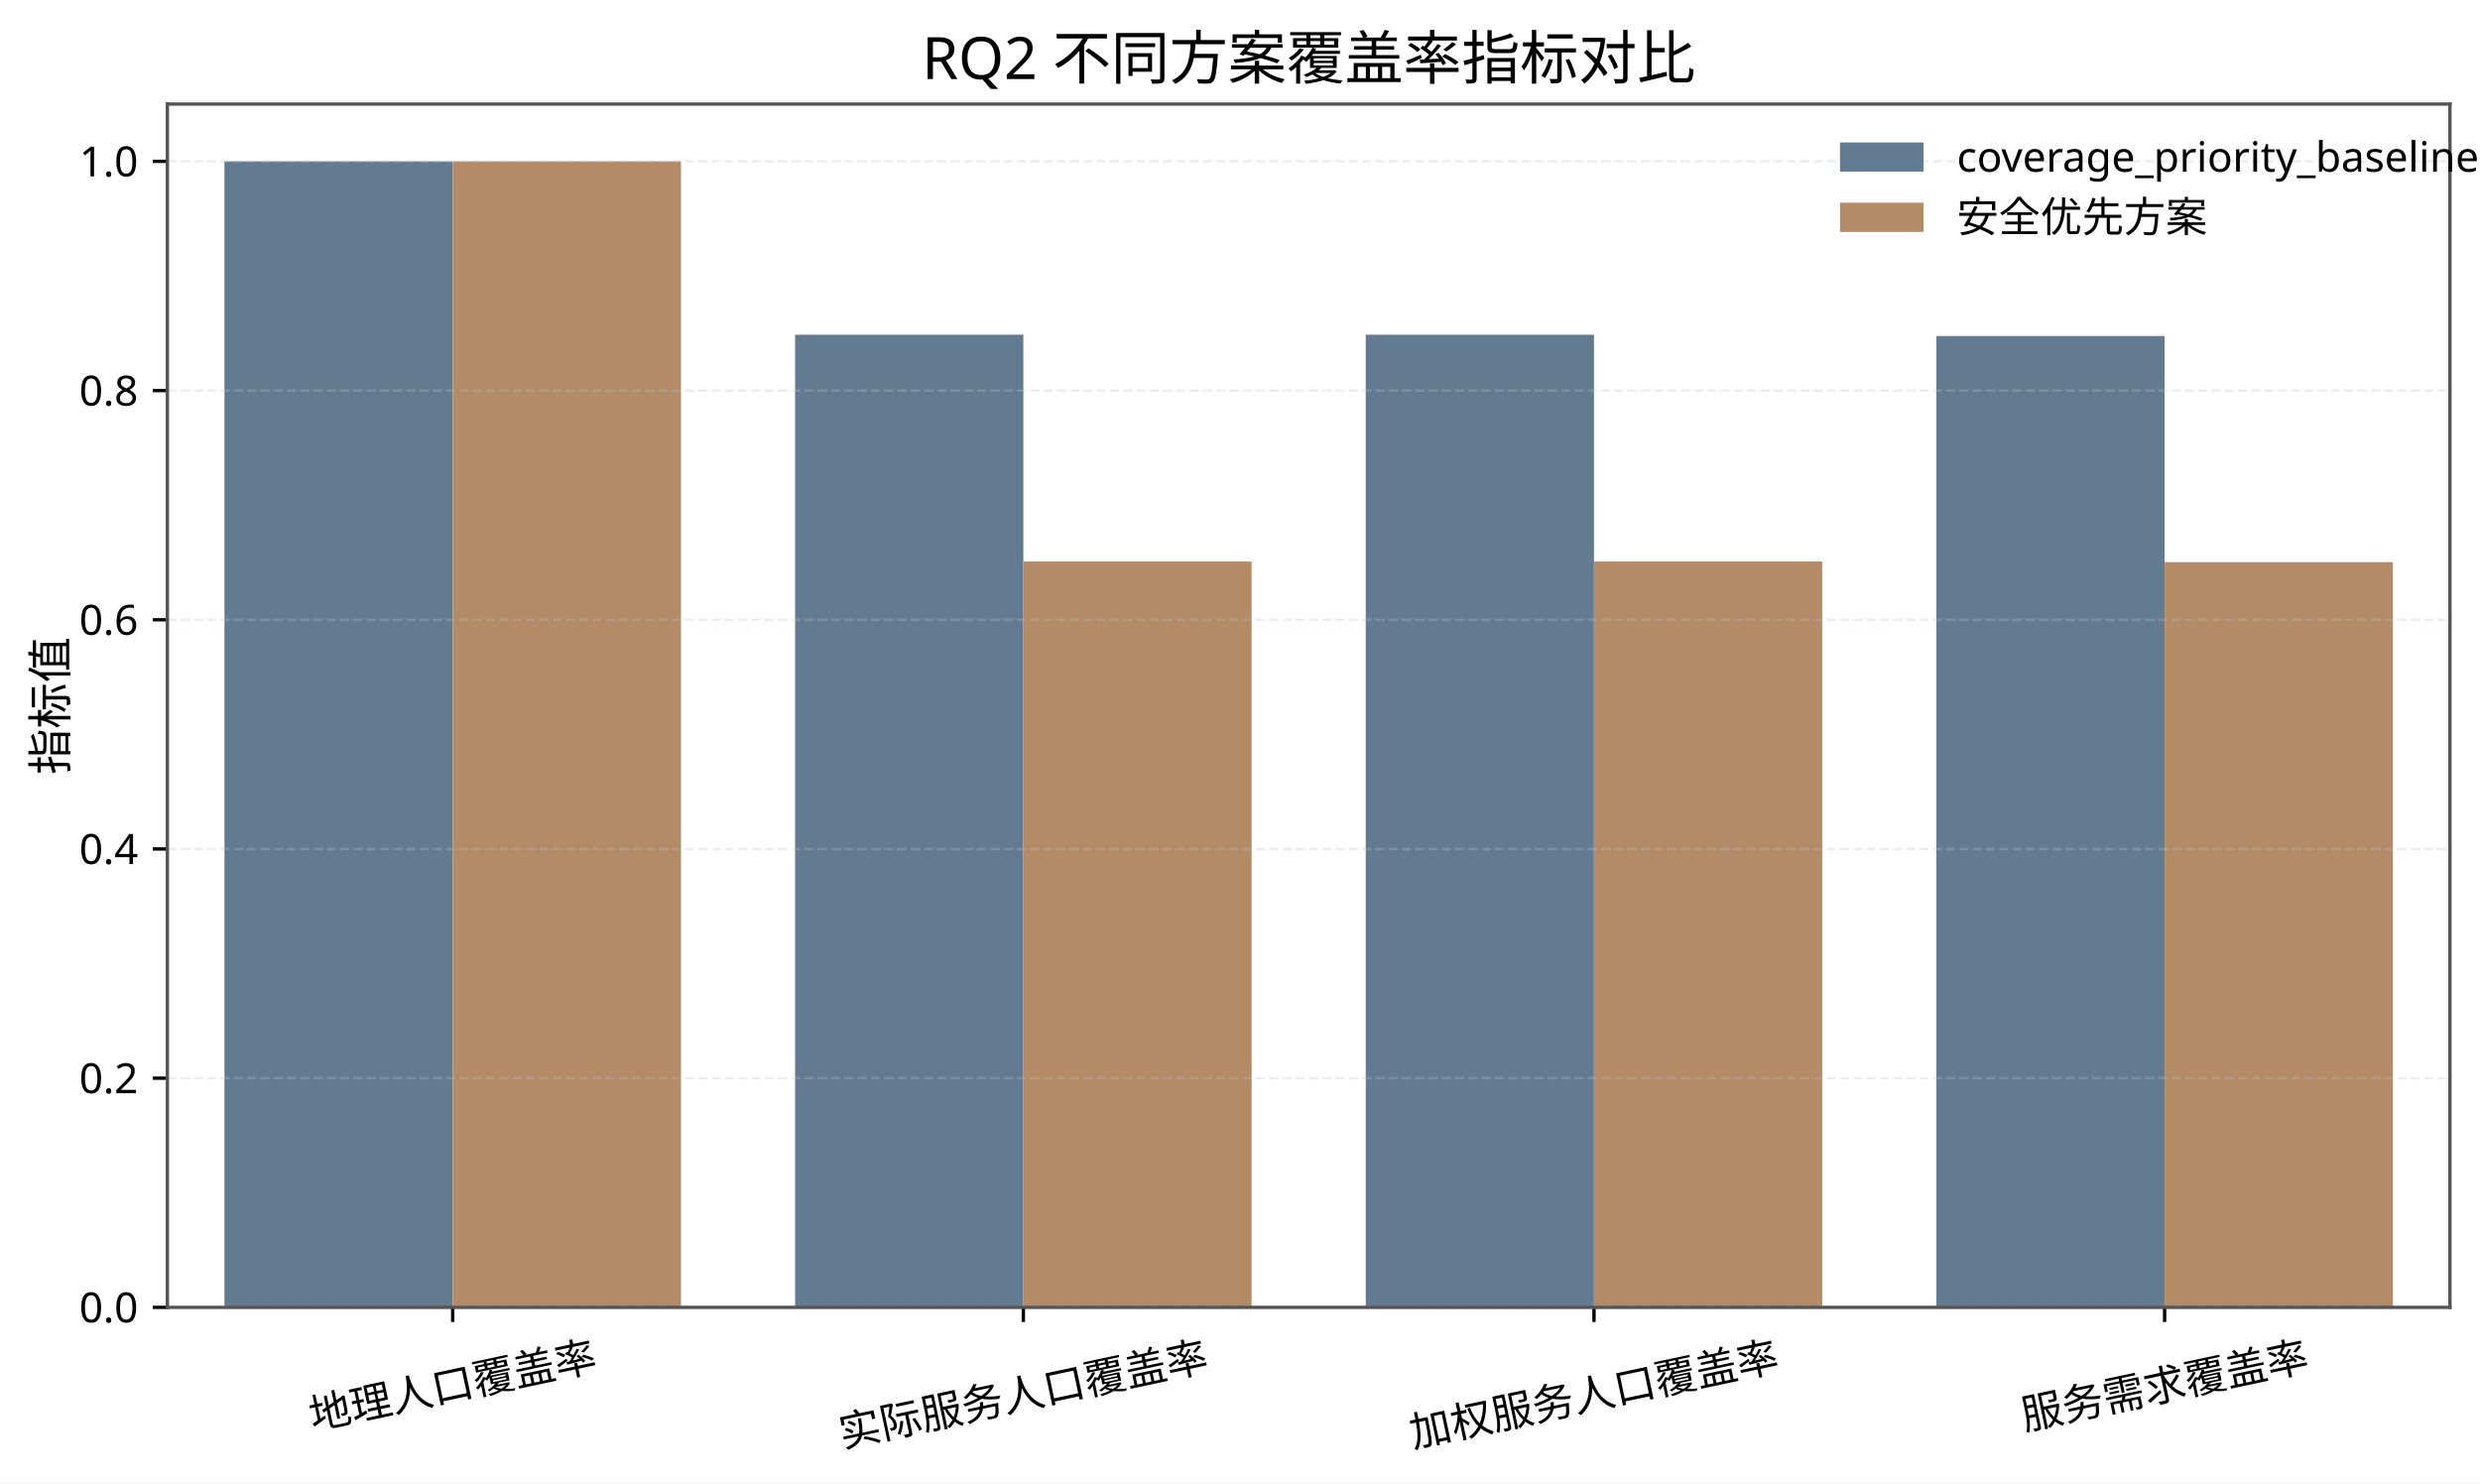
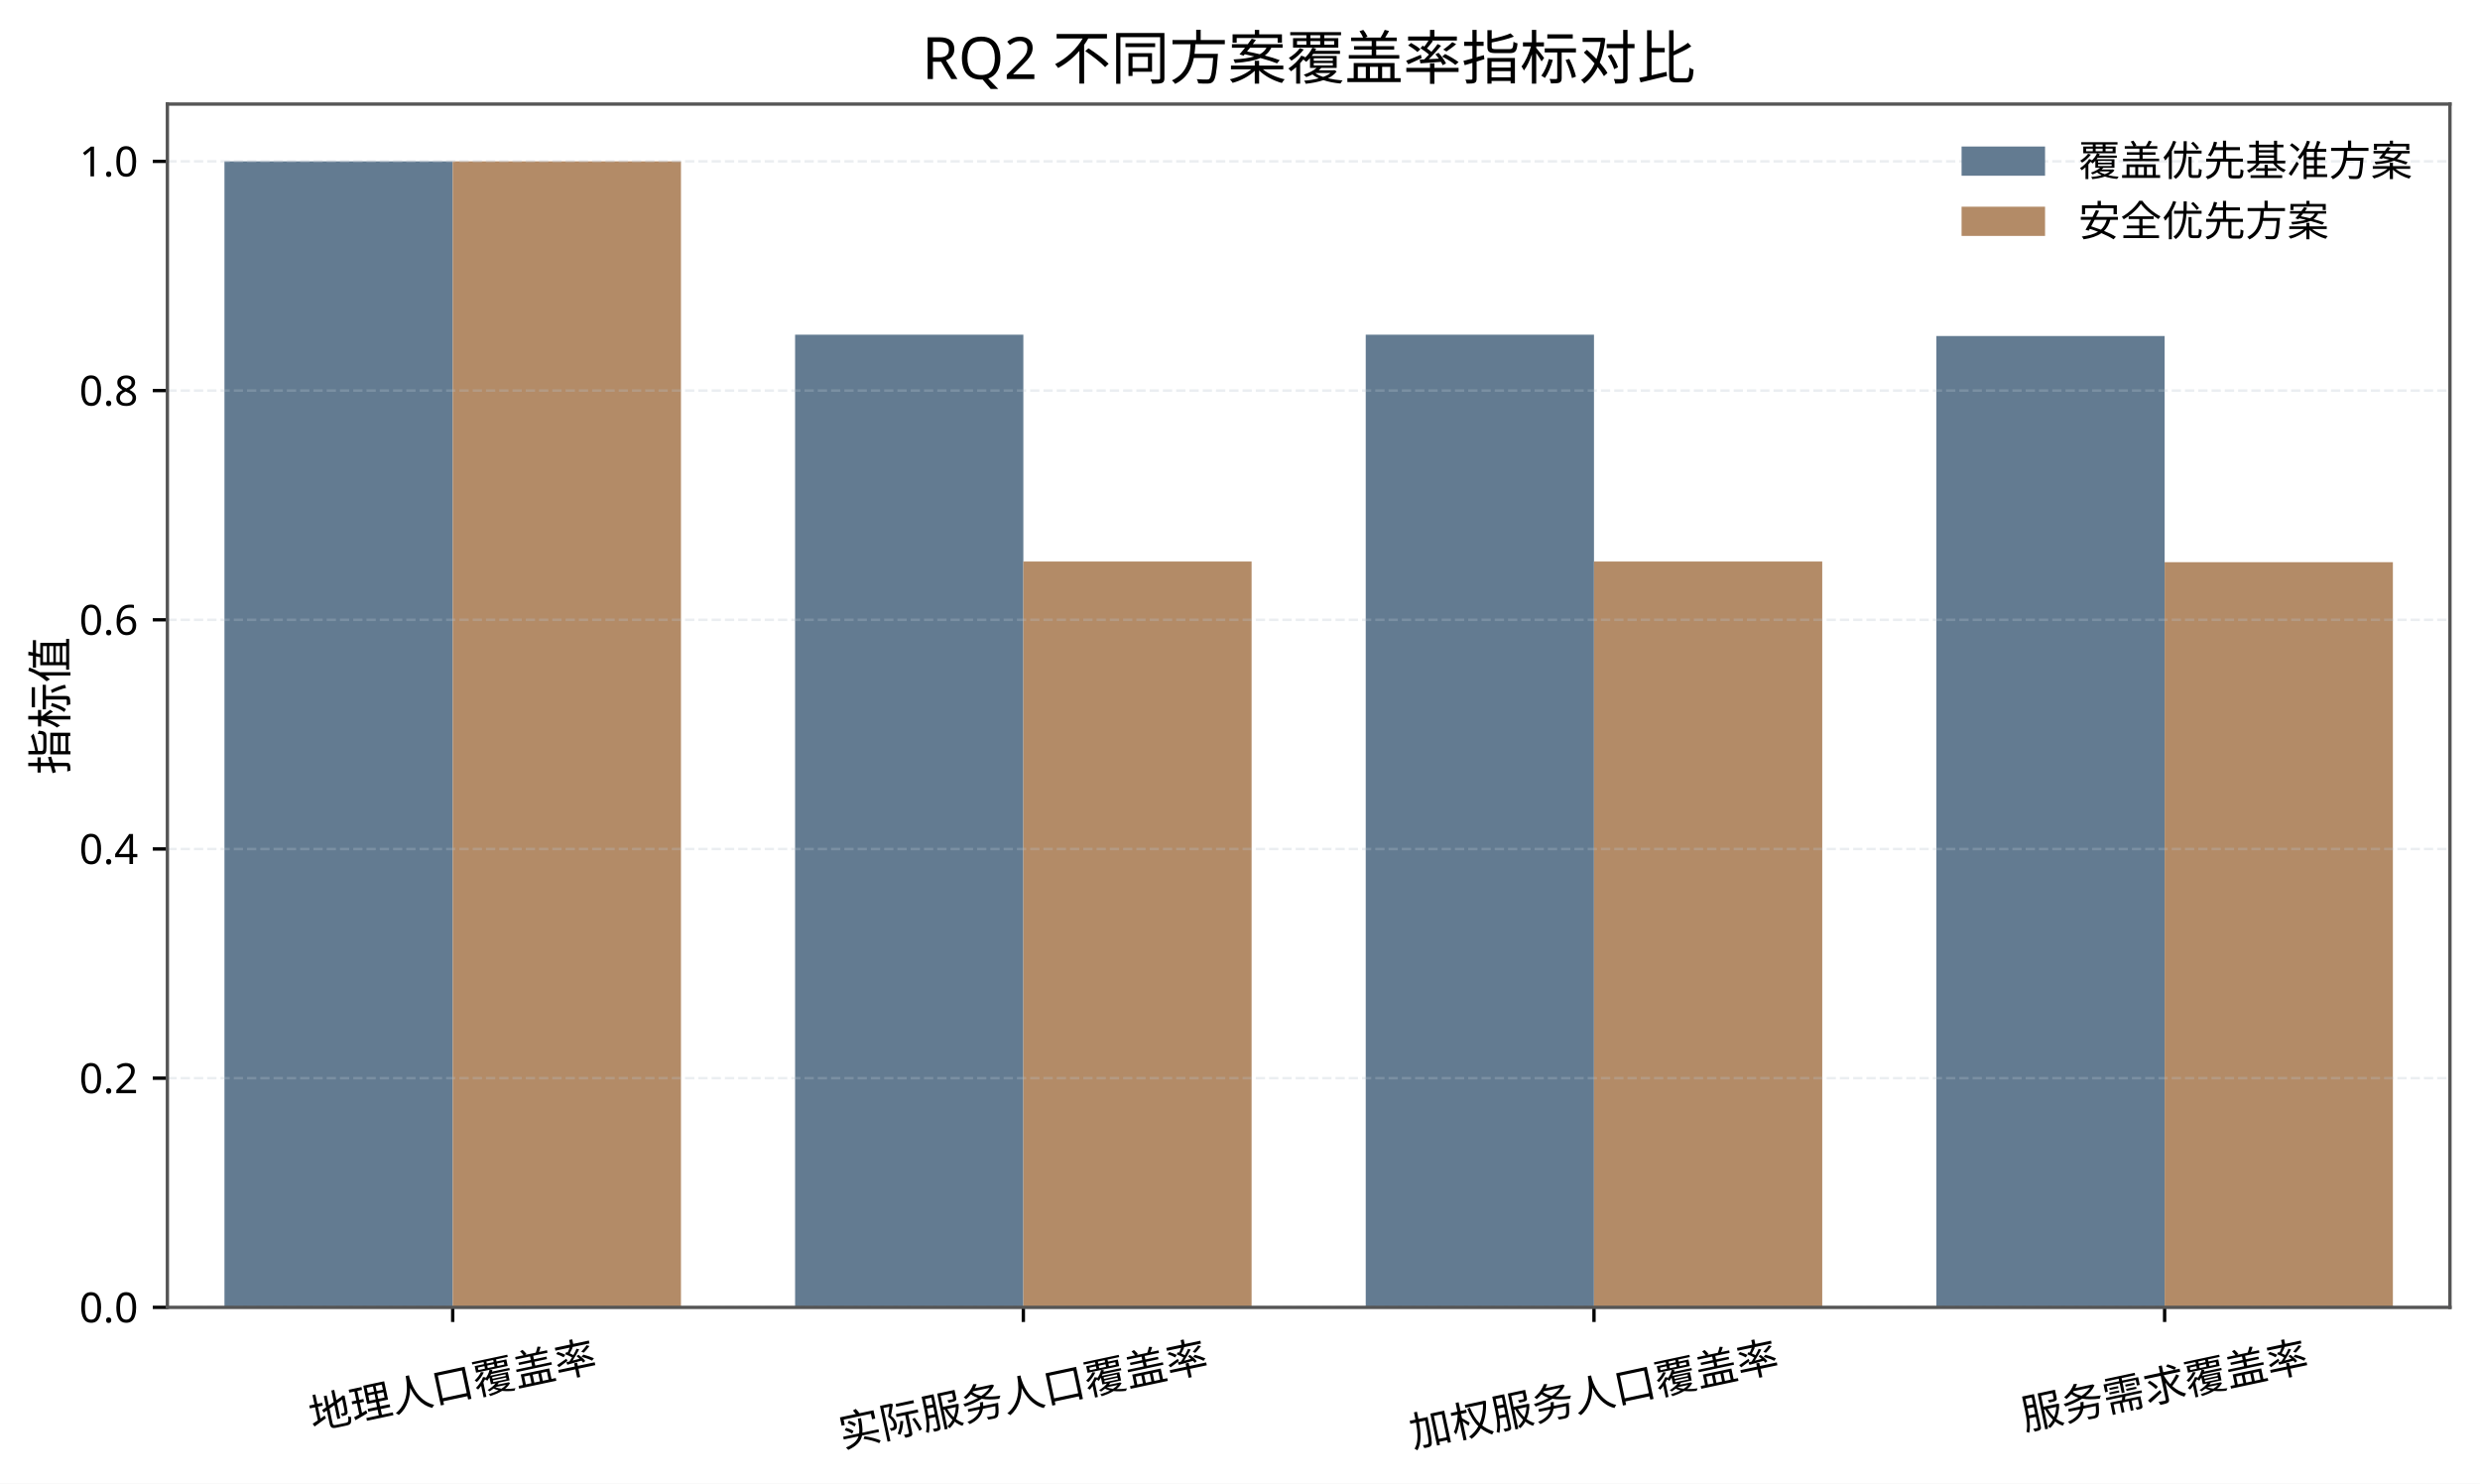
<svg xmlns="http://www.w3.org/2000/svg" xmlns:xlink="http://www.w3.org/1999/xlink" width="594.142pt" height="355.433pt" viewBox="0 0 594.142 355.433" version="1.1">
  <defs>
    <style type="text/css">*{stroke-linejoin: round; stroke-linecap: butt}</style>
  </defs>
  <g id="figure_1">
    <g id="patch_1">
      <path d="M 0 355.433  L 594.142 355.433  L 594.142 0  L 0 0  z " style="fill: #ffffff" />
    </g>
    <g id="axes_1">
      <g id="patch_2">
        <path d="M 40.102 313.22  L 586.942 313.22  L 586.942 24.932  L 40.102 24.932  z " style="fill: #ffffff" />
      </g>
      <g id="patch_3">
-         <path d="M 53.773 313.22  L 108.457 313.22  L 108.457 38.66  L 53.773 38.66  z " clip-path="url(#p91c0c8ed81)" style="fill: #637b91" />
+         <path d="M 53.773 313.22  L 108.457 313.22  L 108.457 38.66  L 53.773 38.66  z " clip-path="url(#p87b837b451)" style="fill: #637b91" />
      </g>
      <g id="patch_4">
-         <path d="M 190.483 313.22  L 245.167 313.22  L 245.167 80.189  L 190.483 80.189  z " clip-path="url(#p91c0c8ed81)" style="fill: #637b91" />
+         <path d="M 190.483 313.22  L 245.167 313.22  L 245.167 80.189  L 190.483 80.189  z " clip-path="url(#p87b837b451)" style="fill: #637b91" />
      </g>
      <g id="patch_5">
-         <path d="M 327.193 313.22  L 381.877 313.22  L 381.877 80.189  L 327.193 80.189  z " clip-path="url(#p91c0c8ed81)" style="fill: #637b91" />
+         <path d="M 327.193 313.22  L 381.877 313.22  L 381.877 80.189  L 327.193 80.189  z " clip-path="url(#p87b837b451)" style="fill: #637b91" />
      </g>
      <g id="patch_6">
-         <path d="M 463.903 313.22  L 518.587 313.22  L 518.587 80.498  L 463.903 80.498  z " clip-path="url(#p91c0c8ed81)" style="fill: #637b91" />
+         <path d="M 463.903 313.22  L 518.587 313.22  L 518.587 80.498  L 463.903 80.498  z " clip-path="url(#p87b837b451)" style="fill: #637b91" />
      </g>
      <g id="patch_7">
-         <path d="M 108.457 313.22  L 163.141 313.22  L 163.141 38.66  L 108.457 38.66  z " clip-path="url(#p91c0c8ed81)" style="fill: #b38b67" />
+         <path d="M 108.457 313.22  L 163.141 313.22  L 163.141 38.66  L 108.457 38.66  z " clip-path="url(#p87b837b451)" style="fill: #b38b67" />
      </g>
      <g id="patch_8">
-         <path d="M 245.167 313.22  L 299.851 313.22  L 299.851 134.535  L 245.167 134.535  z " clip-path="url(#p91c0c8ed81)" style="fill: #b38b67" />
+         <path d="M 245.167 313.22  L 299.851 313.22  L 299.851 134.535  L 245.167 134.535  z " clip-path="url(#p87b837b451)" style="fill: #b38b67" />
      </g>
      <g id="patch_9">
-         <path d="M 381.877 313.22  L 436.561 313.22  L 436.561 134.535  L 381.877 134.535  z " clip-path="url(#p91c0c8ed81)" style="fill: #b38b67" />
+         <path d="M 381.877 313.22  L 436.561 313.22  L 436.561 134.535  L 381.877 134.535  z " clip-path="url(#p87b837b451)" style="fill: #b38b67" />
      </g>
      <g id="patch_10">
-         <path d="M 518.587 313.22  L 573.271 313.22  L 573.271 134.682  L 518.587 134.682  z " clip-path="url(#p91c0c8ed81)" style="fill: #b38b67" />
+         <path d="M 518.587 313.22  L 573.271 313.22  L 573.271 134.682  L 518.587 134.682  z " clip-path="url(#p87b837b451)" style="fill: #b38b67" />
      </g>
      <g id="patch_11">
-         <path d="M 108.457 313.22  L 108.457 313.22  L 108.457 313.22  L 108.457 313.22  z " clip-path="url(#p91c0c8ed81)" style="fill: #637b91" />
+         <path d="M 108.457 313.22  L 108.457 313.22  L 108.457 313.22  L 108.457 313.22  z " clip-path="url(#p87b837b451)" style="fill: #637b91" />
      </g>
      <g id="patch_12">
-         <path d="M 108.457 313.22  L 108.457 313.22  L 108.457 313.22  L 108.457 313.22  z " clip-path="url(#p91c0c8ed81)" style="fill: #b38b67" />
+         <path d="M 108.457 313.22  L 108.457 313.22  L 108.457 313.22  L 108.457 313.22  z " clip-path="url(#p87b837b451)" style="fill: #b38b67" />
      </g>
      <g id="matplotlib.axis_1">
        <g id="xtick_1">
          <g id="line2d_1">
            <defs>
-               <path id="m050bc060d0" d="M 0 0  L 0 3.5  " style="stroke: #000000; stroke-width: 0.8" />
+               <path id="m9bb45b5e71" d="M 0 0  L 0 3.5  " style="stroke: #000000; stroke-width: 0.8" />
            </defs>
            <g>
-               <use xlink:href="#m050bc060d0" x="108.457" y="313.22" style="stroke: #000000; stroke-width: 0.8" />
+               <use xlink:href="#m9bb45b5e71" x="108.457" y="313.22" style="stroke: #000000; stroke-width: 0.8" />
            </g>
          </g>
          <g id="text_1">
            <text style="font-size: 10px; font-family: 'Songti SC'" transform="translate(74.91676 342.6765) rotate(-12)">地理人口覆盖率</text>
          </g>
        </g>
        <g id="xtick_2">
          <g id="line2d_2">
            <g>
-               <use xlink:href="#m050bc060d0" x="245.167" y="313.22" style="stroke: #000000; stroke-width: 0.8" />
+               <use xlink:href="#m9bb45b5e71" x="245.167" y="313.22" style="stroke: #000000; stroke-width: 0.8" />
            </g>
          </g>
          <g id="text_2">
            <text style="font-size: 10px; font-family: 'Songti SC'" transform="translate(201.8493 346.873) rotate(-12)">实际服务人口覆盖率</text>
          </g>
        </g>
        <g id="xtick_3">
          <g id="line2d_3">
            <g>
-               <use xlink:href="#m050bc060d0" x="381.877" y="313.22" style="stroke: #000000; stroke-width: 0.8" />
+               <use xlink:href="#m9bb45b5e71" x="381.877" y="313.22" style="stroke: #000000; stroke-width: 0.8" />
            </g>
          </g>
          <g id="text_3">
            <text style="font-size: 10px; font-family: 'Songti SC'" transform="translate(338.5584 346.8638) rotate(-12)">加权服务人口覆盖率</text>
          </g>
        </g>
        <g id="xtick_4">
          <g id="line2d_4">
            <g>
-               <use xlink:href="#m050bc060d0" x="518.587" y="313.22" style="stroke: #000000; stroke-width: 0.8" />
+               <use xlink:href="#m9bb45b5e71" x="518.587" y="313.22" style="stroke: #000000; stroke-width: 0.8" />
            </g>
          </g>
          <g id="text_4">
            <text style="font-size: 10px; font-family: 'Songti SC'" transform="translate(485.0468 342.6765) rotate(-12)">服务需求覆盖率</text>
          </g>
        </g>
      </g>
      <g id="matplotlib.axis_2">
        <g id="ytick_1">
          <g id="line2d_5">
-             <path d="M 40.102 313.22  L 586.942 313.22  " clip-path="url(#p91c0c8ed81)" style="fill: none; stroke-dasharray: 2.22,0.96; stroke-dashoffset: 0; stroke: #b8c2cc; stroke-opacity: 0.28; stroke-width: 0.6" />
+             <path d="M 40.102 313.22  L 586.942 313.22  " clip-path="url(#p87b837b451)" style="fill: none; stroke-dasharray: 2.22,0.96; stroke-dashoffset: 0; stroke: #b8c2cc; stroke-opacity: 0.28; stroke-width: 0.6" />
          </g>
          <g id="line2d_6">
            <defs>
-               <path id="mcf03dd8687" d="M 0 0  L -3.5 0  " style="stroke: #000000; stroke-width: 0.8" />
+               <path id="mee5efde8e8" d="M 0 0  L -3.5 0  " style="stroke: #000000; stroke-width: 0.8" />
            </defs>
            <g>
-               <use xlink:href="#mcf03dd8687" x="40.102" y="313.22" style="stroke: #000000; stroke-width: 0.8" />
+               <use xlink:href="#mee5efde8e8" x="40.102" y="313.22" style="stroke: #000000; stroke-width: 0.8" />
            </g>
          </g>
          <g id="text_5">
            <text style="font-size: 10px; font-family: 'Songti SC'; text-anchor: end" x="33.102" y="316.82" transform="rotate(-0 33.10156 316.8196)">0.0</text>
          </g>
        </g>
        <g id="ytick_2">
          <g id="line2d_7">
-             <path d="M 40.102 258.308  L 586.942 258.308  " clip-path="url(#p91c0c8ed81)" style="fill: none; stroke-dasharray: 2.22,0.96; stroke-dashoffset: 0; stroke: #b8c2cc; stroke-opacity: 0.28; stroke-width: 0.6" />
+             <path d="M 40.102 258.308  L 586.942 258.308  " clip-path="url(#p87b837b451)" style="fill: none; stroke-dasharray: 2.22,0.96; stroke-dashoffset: 0; stroke: #b8c2cc; stroke-opacity: 0.28; stroke-width: 0.6" />
          </g>
          <g id="line2d_8">
            <g>
-               <use xlink:href="#mcf03dd8687" x="40.102" y="258.308" style="stroke: #000000; stroke-width: 0.8" />
+               <use xlink:href="#mee5efde8e8" x="40.102" y="258.308" style="stroke: #000000; stroke-width: 0.8" />
            </g>
          </g>
          <g id="text_6">
            <text style="font-size: 10px; font-family: 'Songti SC'; text-anchor: end" x="33.102" y="261.908" transform="rotate(-0 33.10156 261.9076)">0.2</text>
          </g>
        </g>
        <g id="ytick_3">
          <g id="line2d_9">
-             <path d="M 40.102 203.396  L 586.942 203.396  " clip-path="url(#p91c0c8ed81)" style="fill: none; stroke-dasharray: 2.22,0.96; stroke-dashoffset: 0; stroke: #b8c2cc; stroke-opacity: 0.28; stroke-width: 0.6" />
+             <path d="M 40.102 203.396  L 586.942 203.396  " clip-path="url(#p87b837b451)" style="fill: none; stroke-dasharray: 2.22,0.96; stroke-dashoffset: 0; stroke: #b8c2cc; stroke-opacity: 0.28; stroke-width: 0.6" />
          </g>
          <g id="line2d_10">
            <g>
-               <use xlink:href="#mcf03dd8687" x="40.102" y="203.396" style="stroke: #000000; stroke-width: 0.8" />
+               <use xlink:href="#mee5efde8e8" x="40.102" y="203.396" style="stroke: #000000; stroke-width: 0.8" />
            </g>
          </g>
          <g id="text_7">
            <text style="font-size: 10px; font-family: 'Songti SC'; text-anchor: end" x="33.102" y="206.996" transform="rotate(-0 33.10156 206.9956)">0.4</text>
          </g>
        </g>
        <g id="ytick_4">
          <g id="line2d_11">
-             <path d="M 40.102 148.484  L 586.942 148.484  " clip-path="url(#p91c0c8ed81)" style="fill: none; stroke-dasharray: 2.22,0.96; stroke-dashoffset: 0; stroke: #b8c2cc; stroke-opacity: 0.28; stroke-width: 0.6" />
+             <path d="M 40.102 148.484  L 586.942 148.484  " clip-path="url(#p87b837b451)" style="fill: none; stroke-dasharray: 2.22,0.96; stroke-dashoffset: 0; stroke: #b8c2cc; stroke-opacity: 0.28; stroke-width: 0.6" />
          </g>
          <g id="line2d_12">
            <g>
-               <use xlink:href="#mcf03dd8687" x="40.102" y="148.484" style="stroke: #000000; stroke-width: 0.8" />
+               <use xlink:href="#mee5efde8e8" x="40.102" y="148.484" style="stroke: #000000; stroke-width: 0.8" />
            </g>
          </g>
          <g id="text_8">
            <text style="font-size: 10px; font-family: 'Songti SC'; text-anchor: end" x="33.102" y="152.084" transform="rotate(-0 33.10156 152.0836)">0.6</text>
          </g>
        </g>
        <g id="ytick_5">
          <g id="line2d_13">
-             <path d="M 40.102 93.572  L 586.942 93.572  " clip-path="url(#p91c0c8ed81)" style="fill: none; stroke-dasharray: 2.22,0.96; stroke-dashoffset: 0; stroke: #b8c2cc; stroke-opacity: 0.28; stroke-width: 0.6" />
+             <path d="M 40.102 93.572  L 586.942 93.572  " clip-path="url(#p87b837b451)" style="fill: none; stroke-dasharray: 2.22,0.96; stroke-dashoffset: 0; stroke: #b8c2cc; stroke-opacity: 0.28; stroke-width: 0.6" />
          </g>
          <g id="line2d_14">
            <g>
-               <use xlink:href="#mcf03dd8687" x="40.102" y="93.572" style="stroke: #000000; stroke-width: 0.8" />
+               <use xlink:href="#mee5efde8e8" x="40.102" y="93.572" style="stroke: #000000; stroke-width: 0.8" />
            </g>
          </g>
          <g id="text_9">
            <text style="font-size: 10px; font-family: 'Songti SC'; text-anchor: end" x="33.102" y="97.172" transform="rotate(-0 33.10156 97.17156)">0.8</text>
          </g>
        </g>
        <g id="ytick_6">
          <g id="line2d_15">
-             <path d="M 40.102 38.66  L 586.942 38.66  " clip-path="url(#p91c0c8ed81)" style="fill: none; stroke-dasharray: 2.22,0.96; stroke-dashoffset: 0; stroke: #b8c2cc; stroke-opacity: 0.28; stroke-width: 0.6" />
+             <path d="M 40.102 38.66  L 586.942 38.66  " clip-path="url(#p87b837b451)" style="fill: none; stroke-dasharray: 2.22,0.96; stroke-dashoffset: 0; stroke: #b8c2cc; stroke-opacity: 0.28; stroke-width: 0.6" />
          </g>
          <g id="line2d_16">
            <g>
-               <use xlink:href="#mcf03dd8687" x="40.102" y="38.66" style="stroke: #000000; stroke-width: 0.8" />
+               <use xlink:href="#mee5efde8e8" x="40.102" y="38.66" style="stroke: #000000; stroke-width: 0.8" />
            </g>
          </g>
          <g id="text_10">
            <text style="font-size: 10px; font-family: 'Songti SC'; text-anchor: end" x="33.102" y="42.26" transform="rotate(-0 33.10156 42.25956)">1.0</text>
          </g>
        </g>
        <g id="text_11">
          <text style="font-size: 11px; font-family: 'Songti SC'; text-anchor: middle" x="16" y="169.076" transform="rotate(-90 16 169.0756)">指标值</text>
        </g>
      </g>
      <g id="line2d_17">
-         <path clip-path="url(#p91c0c8ed81)" style="fill: none; stroke: #424242; stroke-width: 2.25; stroke-linecap: square" />
+         <path clip-path="url(#p87b837b451)" style="fill: none; stroke: #424242; stroke-width: 2.25; stroke-linecap: square" />
      </g>
      <g id="line2d_18">
-         <path clip-path="url(#p91c0c8ed81)" style="fill: none; stroke: #424242; stroke-width: 2.25; stroke-linecap: square" />
+         <path clip-path="url(#p87b837b451)" style="fill: none; stroke: #424242; stroke-width: 2.25; stroke-linecap: square" />
      </g>
      <g id="line2d_19">
-         <path clip-path="url(#p91c0c8ed81)" style="fill: none; stroke: #424242; stroke-width: 2.25; stroke-linecap: square" />
+         <path clip-path="url(#p87b837b451)" style="fill: none; stroke: #424242; stroke-width: 2.25; stroke-linecap: square" />
      </g>
      <g id="line2d_20">
-         <path clip-path="url(#p91c0c8ed81)" style="fill: none; stroke: #424242; stroke-width: 2.25; stroke-linecap: square" />
+         <path clip-path="url(#p87b837b451)" style="fill: none; stroke: #424242; stroke-width: 2.25; stroke-linecap: square" />
      </g>
      <g id="line2d_21">
-         <path clip-path="url(#p91c0c8ed81)" style="fill: none; stroke: #424242; stroke-width: 2.25; stroke-linecap: square" />
+         <path clip-path="url(#p87b837b451)" style="fill: none; stroke: #424242; stroke-width: 2.25; stroke-linecap: square" />
      </g>
      <g id="line2d_22">
-         <path clip-path="url(#p91c0c8ed81)" style="fill: none; stroke: #424242; stroke-width: 2.25; stroke-linecap: square" />
+         <path clip-path="url(#p87b837b451)" style="fill: none; stroke: #424242; stroke-width: 2.25; stroke-linecap: square" />
      </g>
      <g id="line2d_23">
-         <path clip-path="url(#p91c0c8ed81)" style="fill: none; stroke: #424242; stroke-width: 2.25; stroke-linecap: square" />
+         <path clip-path="url(#p87b837b451)" style="fill: none; stroke: #424242; stroke-width: 2.25; stroke-linecap: square" />
      </g>
      <g id="line2d_24">
-         <path clip-path="url(#p91c0c8ed81)" style="fill: none; stroke: #424242; stroke-width: 2.25; stroke-linecap: square" />
+         <path clip-path="url(#p87b837b451)" style="fill: none; stroke: #424242; stroke-width: 2.25; stroke-linecap: square" />
      </g>
      <g id="patch_13">
        <path d="M 40.102 313.22  L 40.102 24.932  " style="fill: none; stroke: #555555; stroke-width: 0.8; stroke-linejoin: miter; stroke-linecap: square" />
      </g>
      <g id="patch_14">
        <path d="M 586.942 313.22  L 586.942 24.932  " style="fill: none; stroke: #555555; stroke-width: 0.8; stroke-linejoin: miter; stroke-linecap: square" />
      </g>
      <g id="patch_15">
        <path d="M 40.102 313.22  L 586.942 313.22  " style="fill: none; stroke: #555555; stroke-width: 0.8; stroke-linejoin: miter; stroke-linecap: square" />
      </g>
      <g id="patch_16">
        <path d="M 40.102 24.932  L 586.942 24.932  " style="fill: none; stroke: #555555; stroke-width: 0.8; stroke-linejoin: miter; stroke-linecap: square" />
      </g>
      <g id="text_12">
        <text style="font-size: 14px; font-family: 'Songti SC'; text-anchor: middle" x="313.522" y="18.932" transform="rotate(-0 313.5216 18.93156)">RQ2 不同方案覆盖率指标对比</text>
      </g>
      <g id="legend_1">
        <g id="patch_17">
-           <path d="M 440.817 41.132  L 460.817 41.132  L 460.817 34.132  L 440.817 34.132  z " style="fill: #637b91" />
+           <path d="M 469.942 42.102  L 489.942 42.102  L 489.942 35.102  L 469.942 35.102  z " style="fill: #637b91" />
        </g>
        <g id="text_13">
-           <text style="font-size: 10px; font-family: 'Songti SC'; text-anchor: start" x="468.817" y="41.132" transform="rotate(-0 468.8166 41.13156)">coverage_priority_baseline</text>
+           <text style="font-size: 10px; font-family: 'Songti SC'; text-anchor: start" x="497.942" y="42.102" transform="rotate(-0 497.9416 42.10187)">覆盖优先基准方案</text>
        </g>
        <g id="patch_18">
-           <path d="M 440.817 55.561  L 460.817 55.561  L 460.817 48.561  L 440.817 48.561  z " style="fill: #b38b67" />
+           <path d="M 469.942 56.522  L 489.942 56.522  L 489.942 49.522  L 469.942 49.522  z " style="fill: #b38b67" />
        </g>
        <g id="text_14">
-           <text style="font-size: 10px; font-family: 'Songti SC'; text-anchor: start" x="468.817" y="55.561" transform="rotate(-0 468.8166 55.56125)">安全优先方案</text>
+           <text style="font-size: 10px; font-family: 'Songti SC'; text-anchor: start" x="497.942" y="56.522" transform="rotate(-0 497.9416 56.52219)">安全优先方案</text>
        </g>
      </g>
    </g>
  </g>
  <defs>
-     <clipPath id="p91c0c8ed81">
+     <clipPath id="p87b837b451">
      <rect x="40.102" y="24.932" width="546.84" height="288.288" />
    </clipPath>
  </defs>
</svg>
